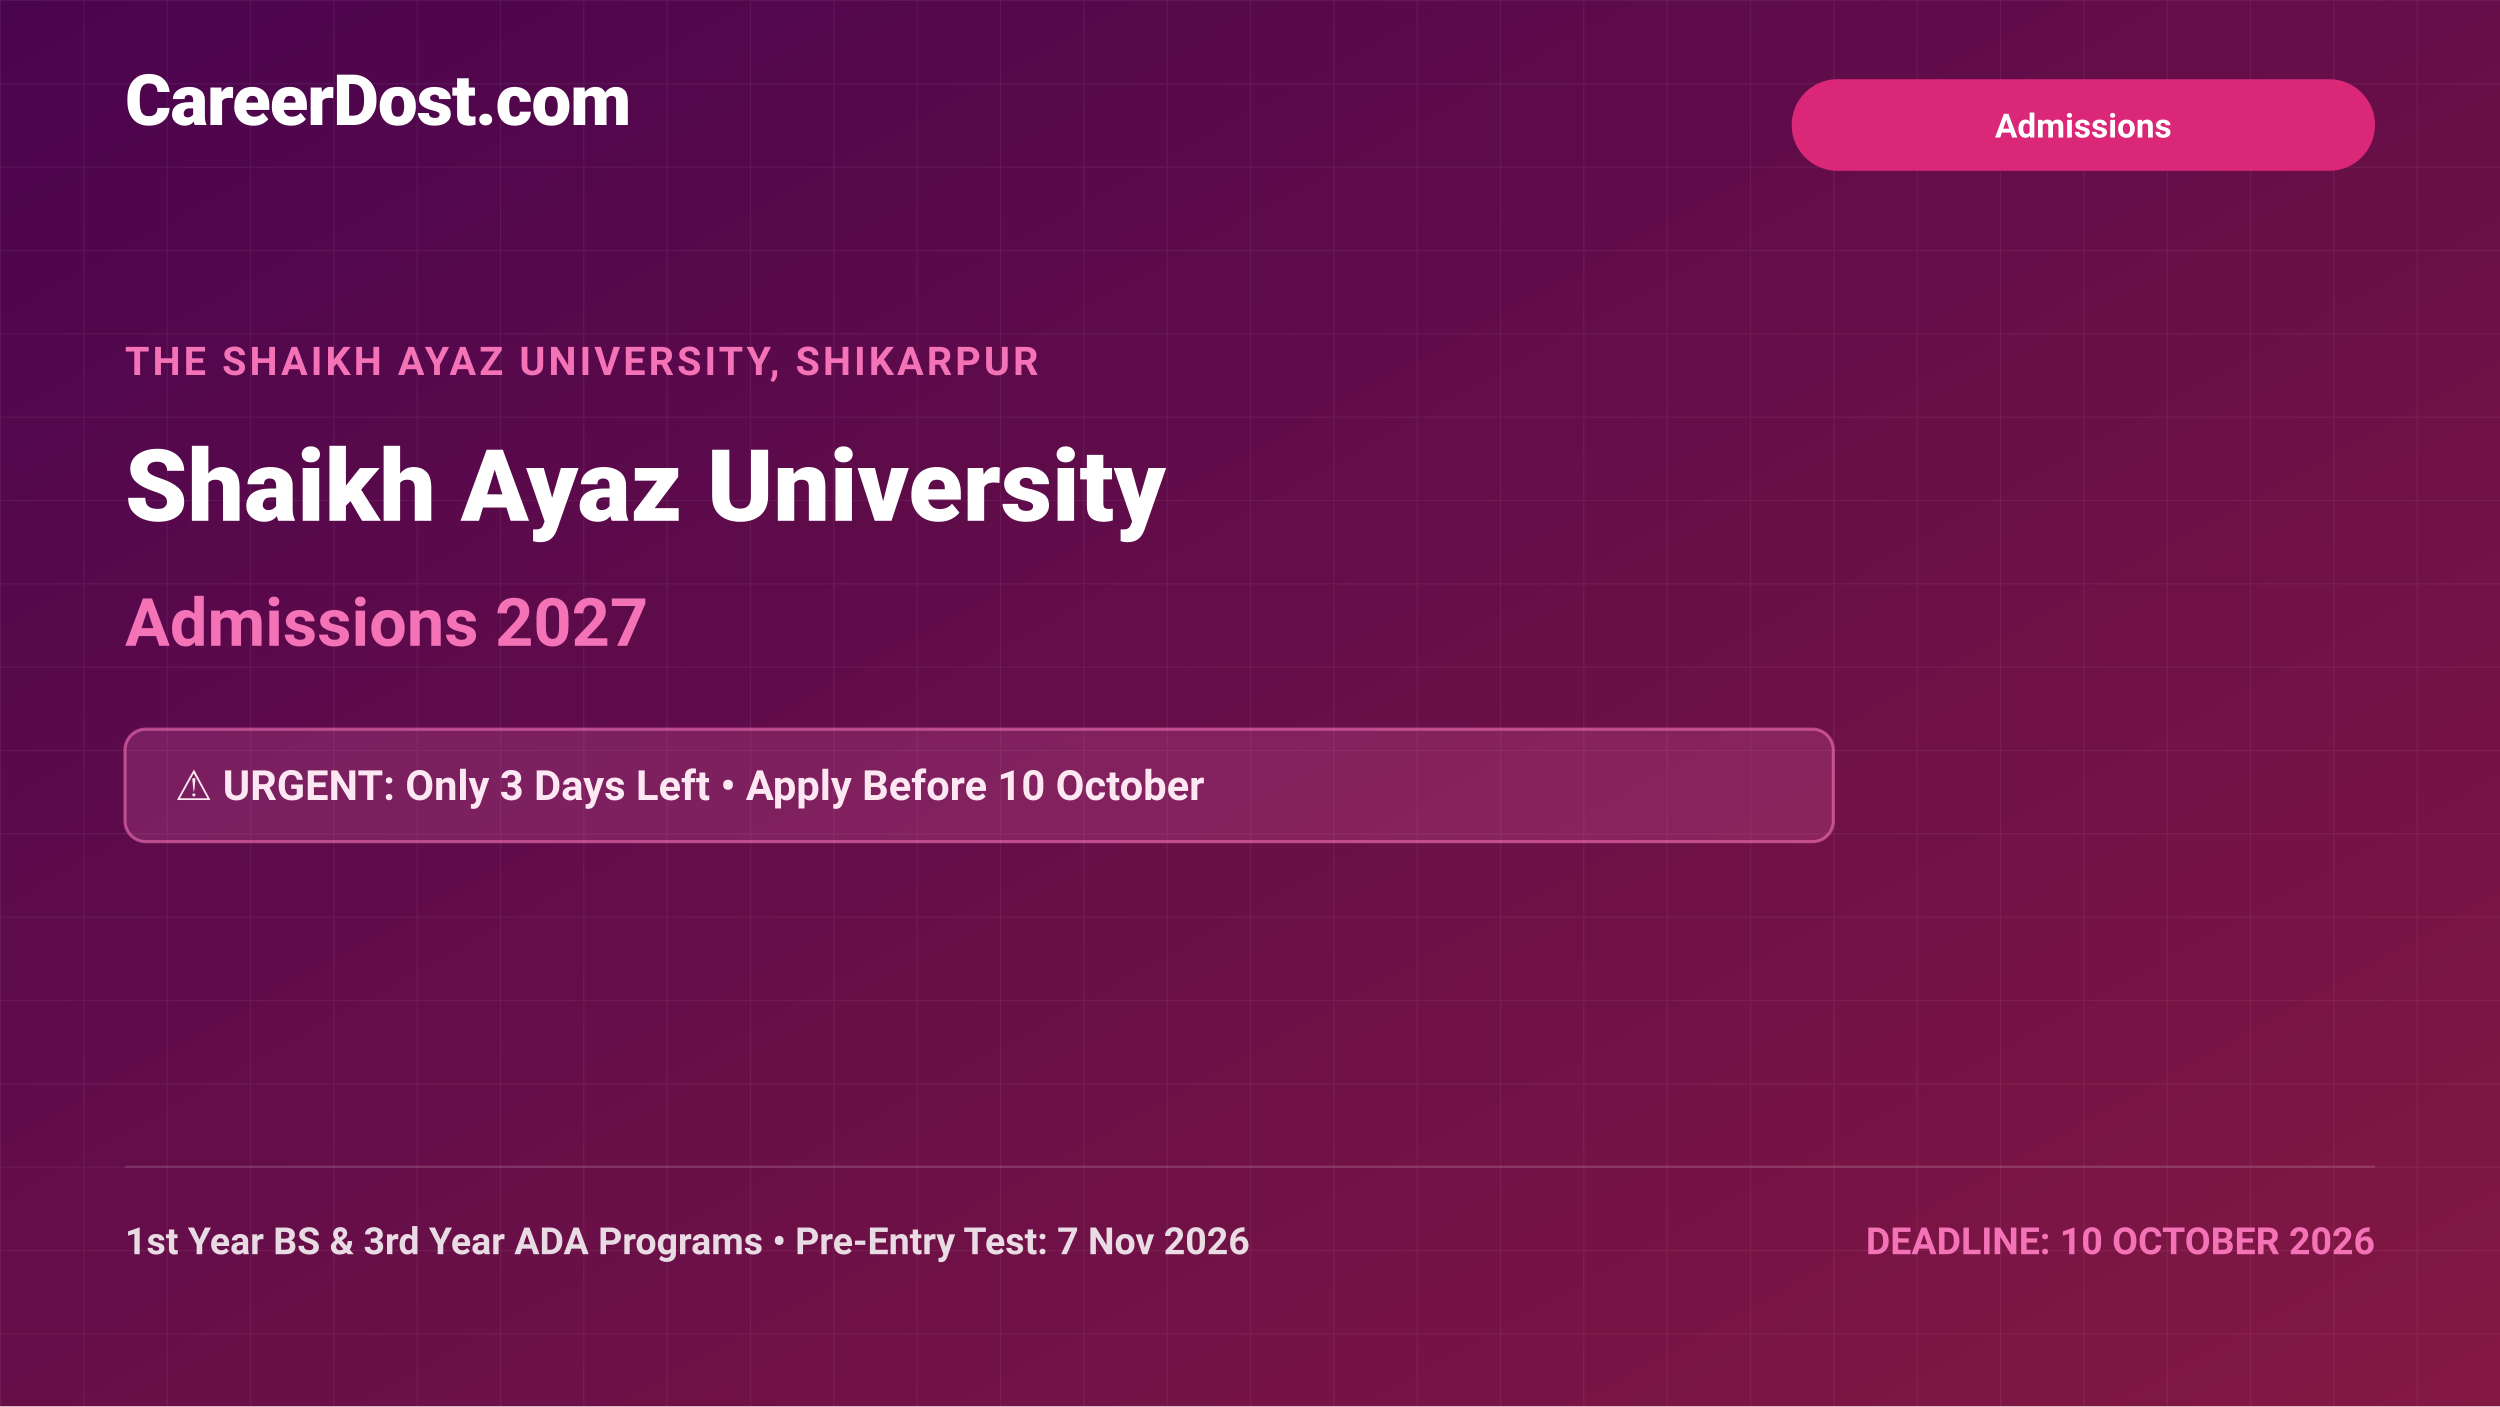
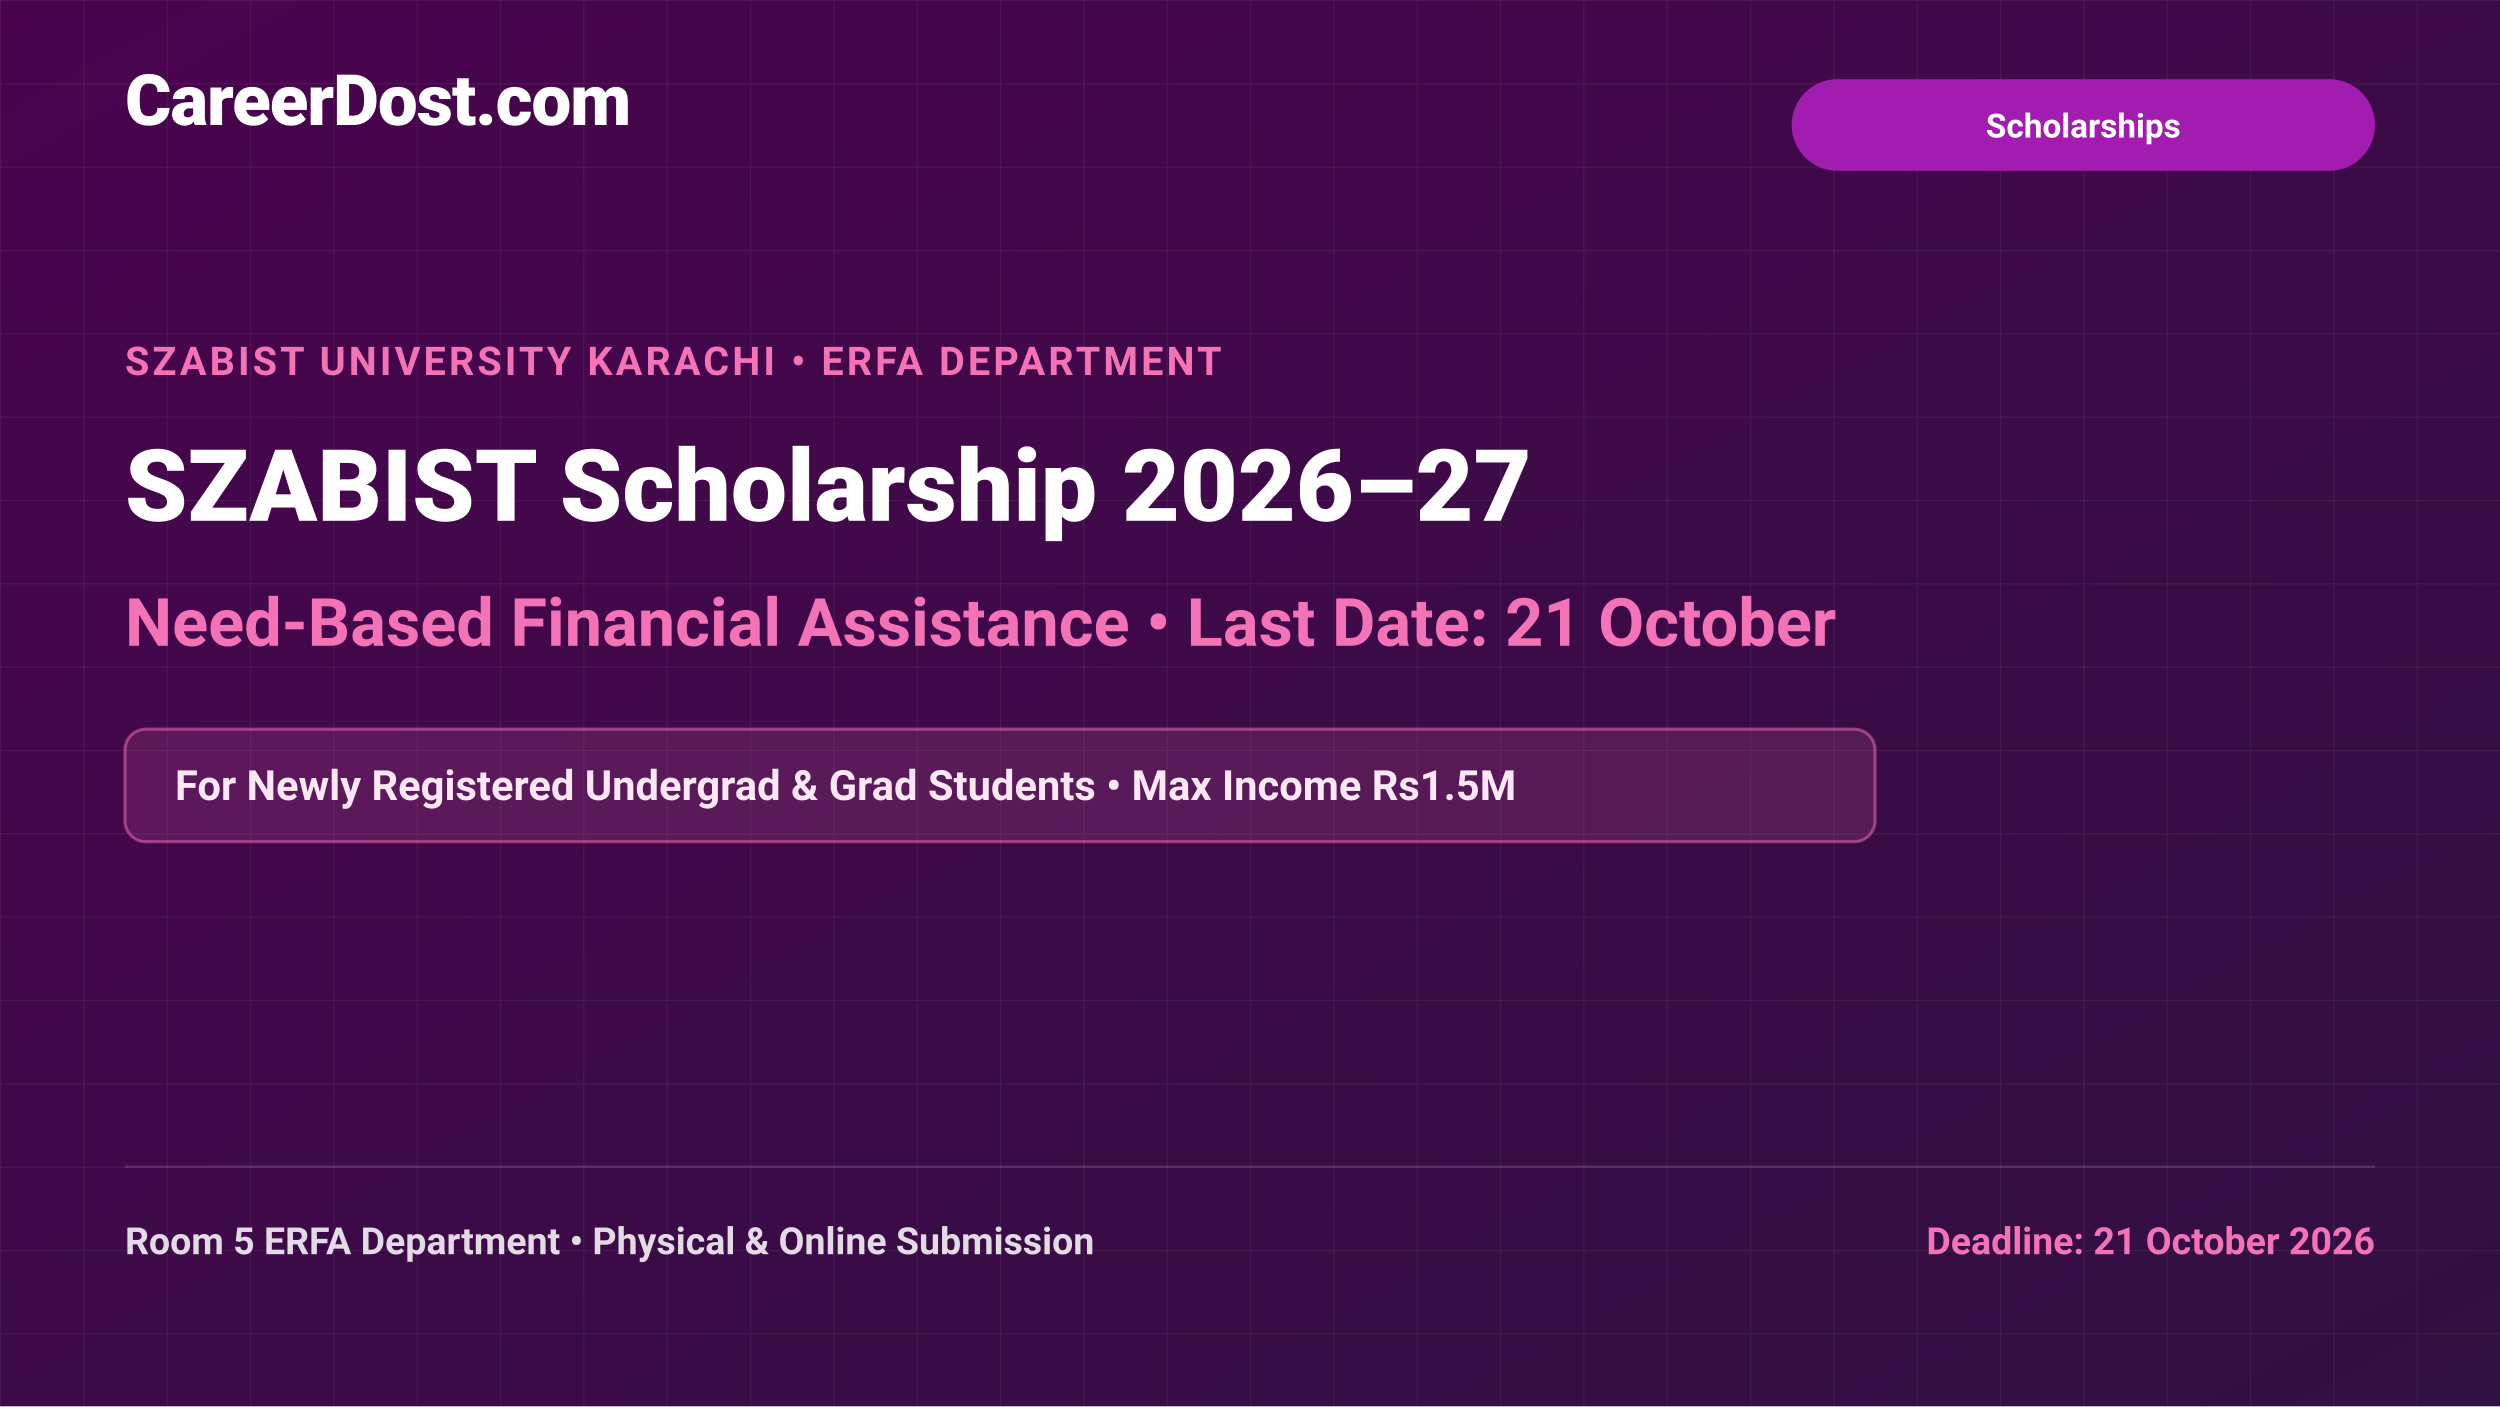
<svg xmlns="http://www.w3.org/2000/svg" viewBox="0 0 1200 675" width="1200" height="675">
  <defs>
-     <linearGradient id="bgGrad_shaikh-ayaz-university-admissions-2027" x1="0%" y1="0%" x2="100%" y2="100%">
+     <linearGradient id="bgGrad_szabist-scholarship-2026-27" x1="0%" y1="0%" x2="100%" y2="100%">
      <stop offset="0%" stop-color="#4a044e" />
-       <stop offset="100%" stop-color="#831843" />
+       <stop offset="100%" stop-color="#311042" />
    </linearGradient>
-     <pattern id="grid_shaikh-ayaz-university-admissions-2027" width="40" height="40" patternUnits="userSpaceOnUse">
+     <pattern id="grid_szabist-scholarship-2026-27" width="40" height="40" patternUnits="userSpaceOnUse">
      <path d="M 40 0 L 0 0 0 40" fill="none" stroke="rgba(255,255,255,0.06)" stroke-width="1" />
    </pattern>
  </defs>
-   <rect width="1200" height="675" fill="url(#bgGrad_shaikh-ayaz-university-admissions-2027)" />
-   <rect width="1200" height="675" fill="url(#grid_shaikh-ayaz-university-admissions-2027)" />
+   <rect width="1200" height="675" fill="url(#bgGrad_szabist-scholarship-2026-27)" />
+   <rect width="1200" height="675" fill="url(#grid_szabist-scholarship-2026-27)" />
  <g transform="translate(60, 60)">
    <text font-family="'Segoe UI', -apple-system, BlinkMacSystemFont, Roboto, sans-serif" font-weight="900" font-size="34" fill="#ffffff" letter-spacing="-0.5">
      CareerDost.com
    </text>
-     <rect x="800" y="-22" width="280" height="44" rx="22" fill="#db2777" />
+     <rect x="800" y="-22" width="280" height="44" rx="22" fill="#a21caf" />
    <text x="940" y="6" font-family="'Segoe UI', -apple-system, BlinkMacSystemFont, Roboto, sans-serif" font-weight="700" font-size="16" fill="#ffffff" text-anchor="middle">
-       Admissions
+       Scholarships
    </text>
  </g>
  <g transform="translate(60, 180)">
    <text font-family="'Segoe UI', -apple-system, BlinkMacSystemFont, Roboto, sans-serif" font-weight="700" font-size="19" fill="#f472b6" letter-spacing="1.5">
-       THE SHAIKH AYAZ UNIVERSITY, SHIKARPUR
+       SZABIST UNIVERSITY KARACHI • ERFA DEPARTMENT
    </text>
    <text y="70" font-family="'Segoe UI', -apple-system, BlinkMacSystemFont, Roboto, sans-serif" font-weight="900" font-size="48" fill="#ffffff">
-       Shaikh Ayaz University
+       SZABIST Scholarship 2026–27
    </text>
    <text y="130" font-family="'Segoe UI', -apple-system, BlinkMacSystemFont, Roboto, sans-serif" font-weight="700" font-size="32" fill="#f472b6">
-       Admissions 2027
+       Need-Based Financial Assistance • Last Date: 21 October
    </text>
-     <rect y="170" width="820" height="54" rx="10" fill="rgba(244, 114, 182, 0.2)" stroke="rgba(244, 114, 182, 0.6)" stroke-width="1.5" />
+     <rect y="170" width="840" height="54" rx="10" fill="rgba(244, 114, 182, 0.15)" stroke="rgba(244, 114, 182, 0.5)" stroke-width="1.5" />
    <text x="24" y="204" font-family="'Segoe UI', -apple-system, BlinkMacSystemFont, Roboto, sans-serif" font-weight="700" font-size="20" fill="#fce7f3">
-       ⚠️ URGENT: Only 3 Days Left • Apply Before 10 October
+       For Newly Registered Undergrad &amp; Grad Students • Max Income Rs1.5M
    </text>
  </g>
  <g transform="translate(60, 560)">
    <line x1="0" y1="0" x2="1080" y2="0" stroke="rgba(255,255,255,0.15)" stroke-width="1" />
    <text y="42" font-family="'Segoe UI', -apple-system, BlinkMacSystemFont, Roboto, sans-serif" font-weight="600" font-size="18" fill="rgba(255,255,255,0.85)">
-       1st Year BS &amp; 3rd Year ADA Programs • Pre-Entry Test: 7 Nov 2026
+       Room 5 ERFA Department • Physical &amp; Online Submission
    </text>
    <text x="1080" y="42" font-family="'Segoe UI', -apple-system, BlinkMacSystemFont, Roboto, sans-serif" font-weight="700" font-size="18" fill="#f472b6" text-anchor="end">
-       DEADLINE: 10 OCTOBER 2026
+       Deadline: 21 October 2026
    </text>
  </g>
</svg>
